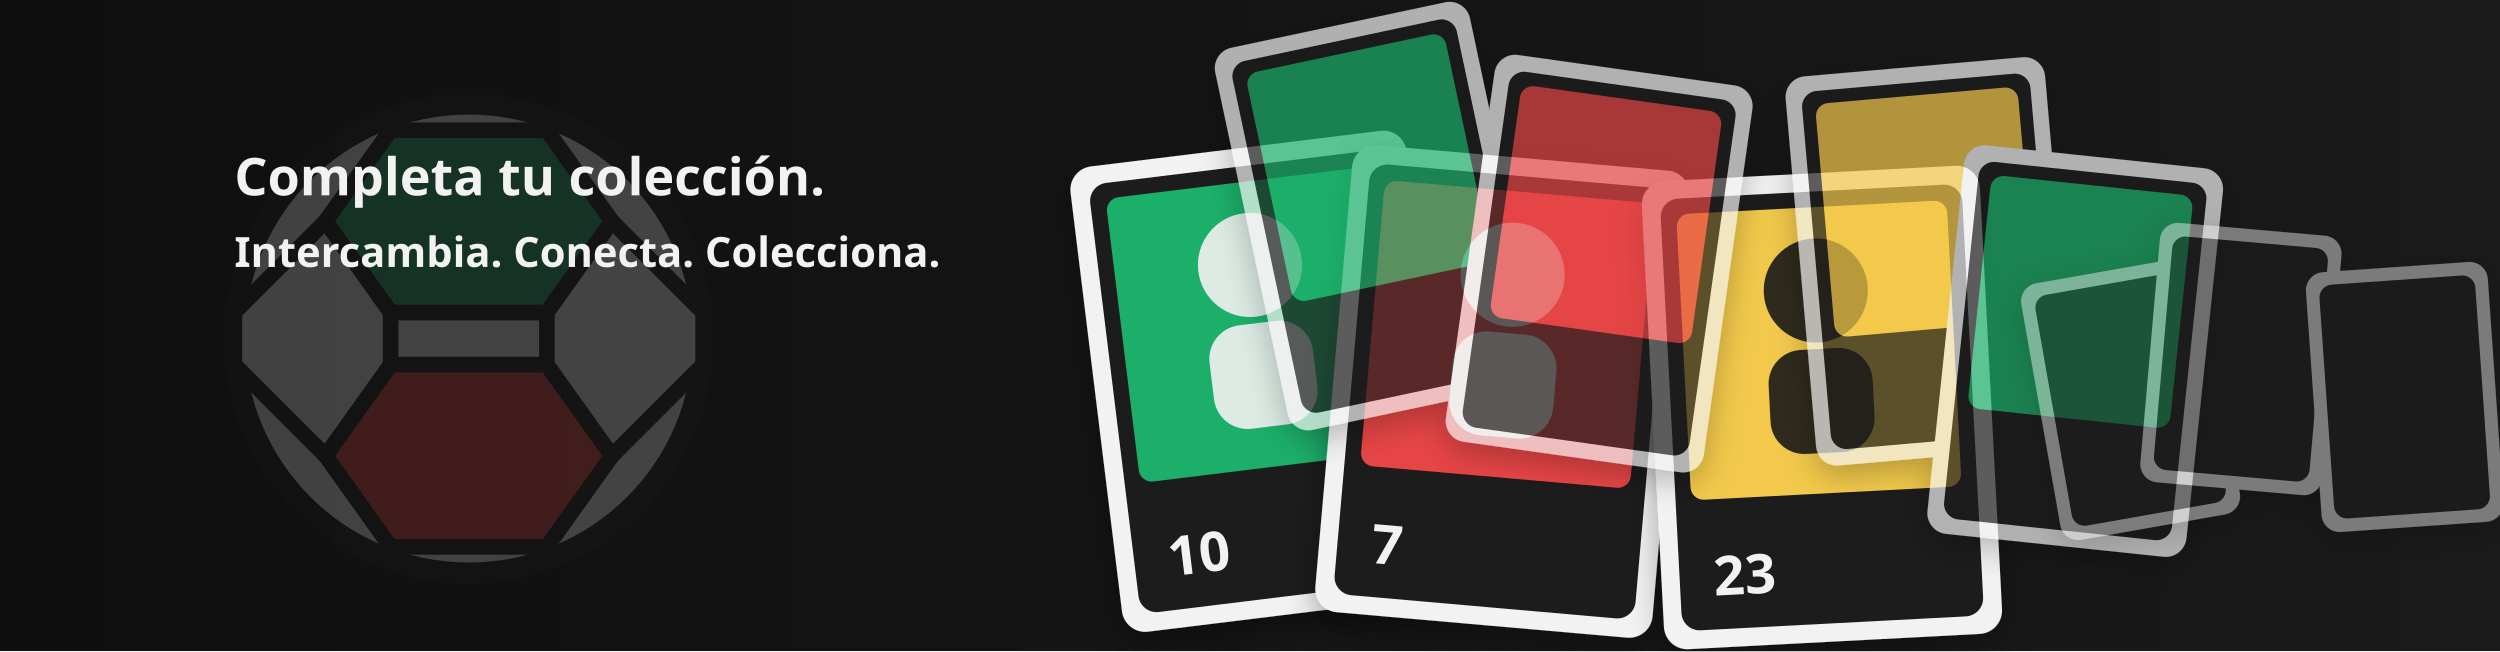
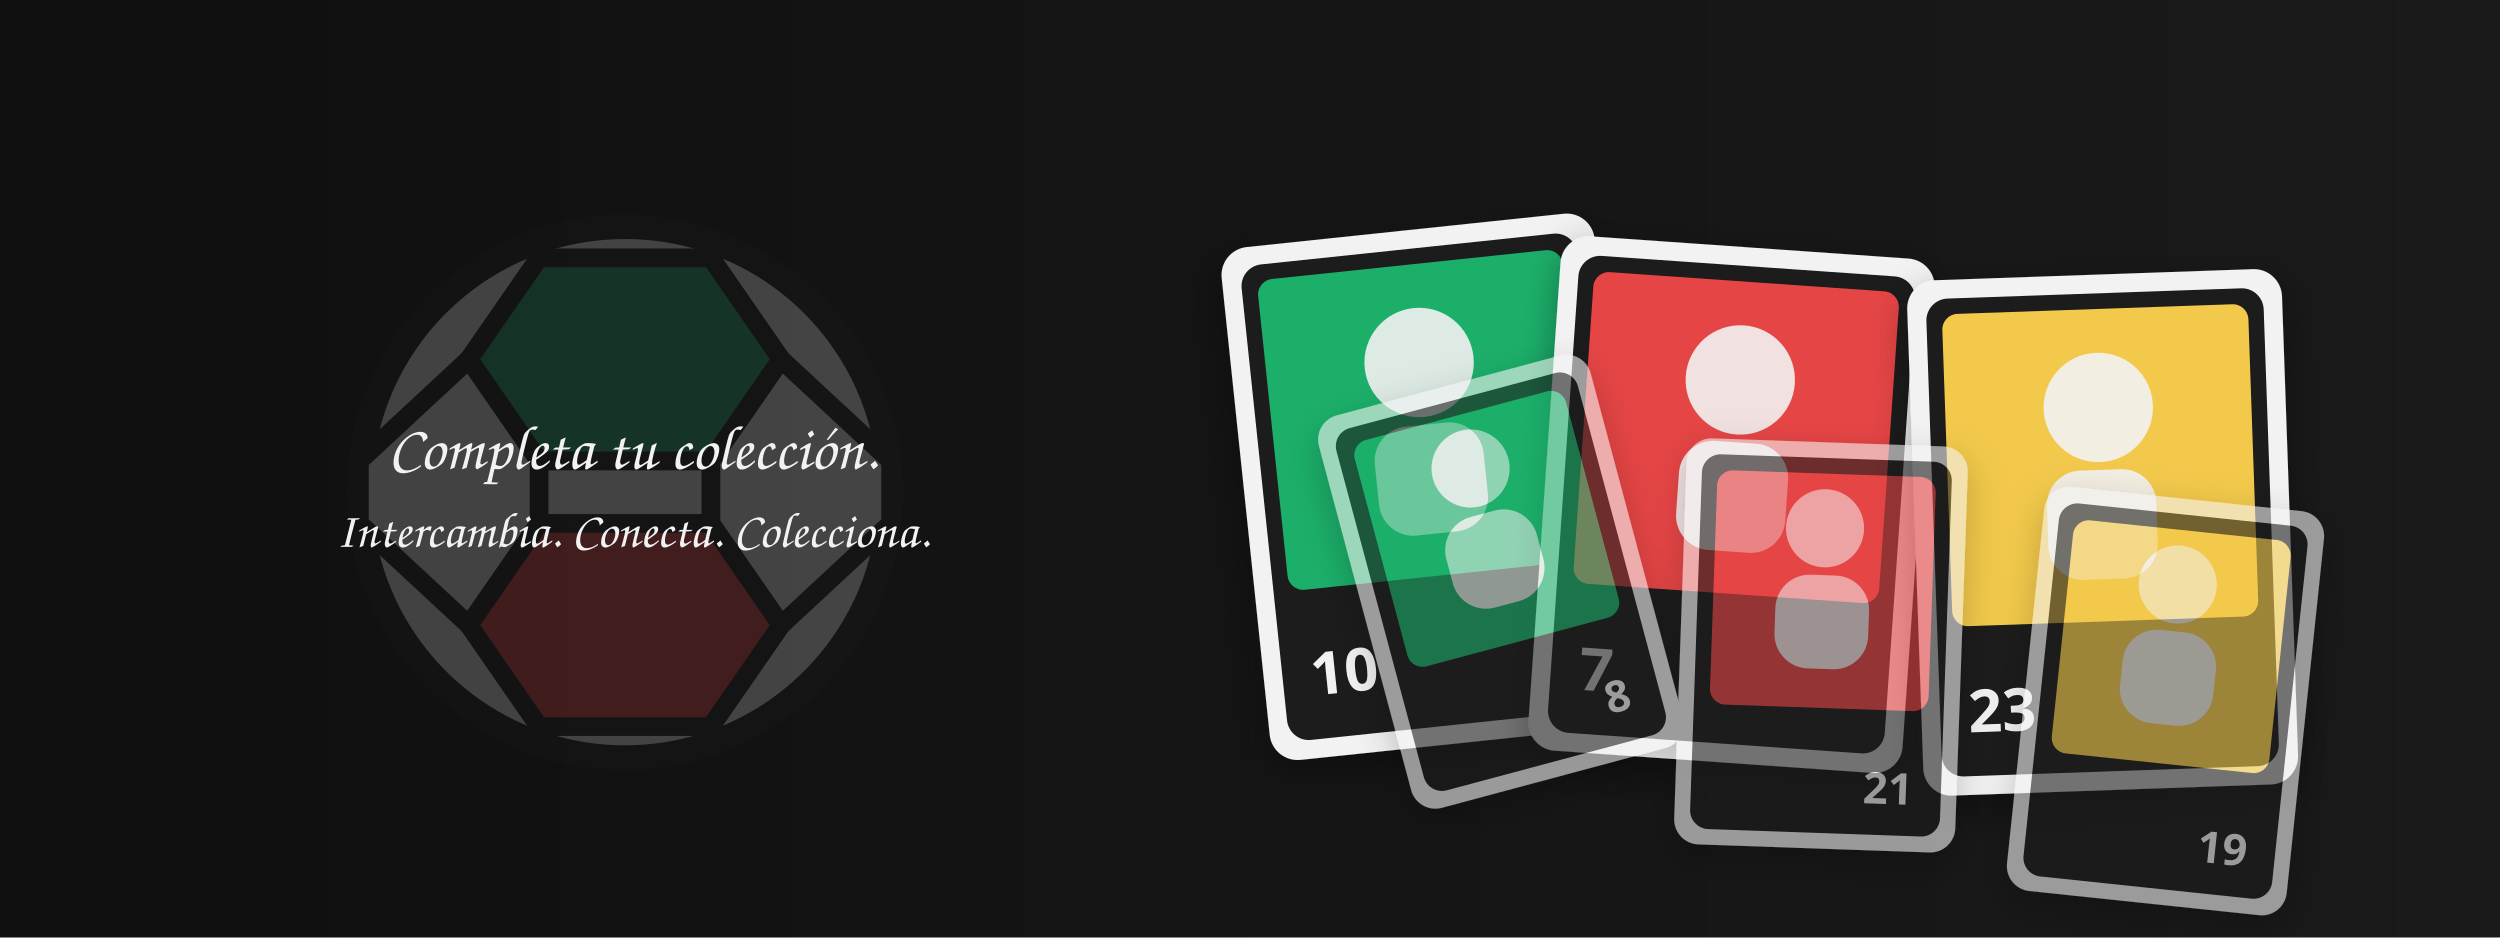
- <svg xmlns="http://www.w3.org/2000/svg" width="1920" height="500" viewBox="0 0 1920 500">
+ <svg xmlns="http://www.w3.org/2000/svg" width="1600" height="600" viewBox="0 0 1600 600">
  <defs>
    <linearGradient id="bgGrad" x1="0%" y1="0%" x2="100%" y2="0%">
      <stop offset="0%" stop-color="#0F0F0F" />
      <stop offset="100%" stop-color="#1A1A1A" />
    </linearGradient>
    <filter id="cardShadow" x="-20%" y="-20%" width="140%" height="140%">
      <feDropShadow dx="0" dy="8" stdDeviation="12" flood-color="#000000" flood-opacity="0.35" />
    </filter>
  </defs>
-   <rect width="1920" height="500" fill="url(#bgGrad)" />
-   <g transform="translate(360,260)" opacity="0.22">
-     <circle r="180" fill="#F2F2F2" stroke="#1A1A1A" stroke-width="16" />
-     <polygon points="-60,-160 60,-160 110,-90 60,-20 -60,-20 -110,-90" fill="#1FAF6B" stroke="#1A1A1A" stroke-width="12" />
-     <polygon points="-60,20 60,20 110,90 60,160 -60,160 -110,90" fill="#E64545" stroke="#1A1A1A" stroke-width="12" />
-     <polygon points="-180,-20 -110,-90 -60,-20 -60,20 -110,90 -180,20" fill="#F2F2F2" stroke="#1A1A1A" stroke-width="12" />
-     <polygon points="180,-20 110,-90 60,-20 60,20 110,90 180,20" fill="#F2F2F2" stroke="#1A1A1A" stroke-width="12" />
+   <rect width="1600" height="600" fill="url(#bgGrad)" />
+   <g transform="translate(400,315)" opacity="0.22">
+     <circle r="170" fill="#F2F2F2" stroke="#1A1A1A" stroke-width="16" />
+     <polygon points="-55,-150 55,-150 100,-85 55,-20 -55,-20 -100,-85" fill="#1FAF6B" stroke="#1A1A1A" stroke-width="12" />
+     <polygon points="-55,20 55,20 100,85 55,150 -55,150 -100,85" fill="#E64545" stroke="#1A1A1A" stroke-width="12" />
+     <polygon points="-170,-20 -100,-85 -55,-20 -55,20 -100,85 -170,20" fill="#F2F2F2" stroke="#1A1A1A" stroke-width="12" />
+     <polygon points="170,-20 100,-85 55,-20 55,20 100,85 170,20" fill="#F2F2F2" stroke="#1A1A1A" stroke-width="12" />
  </g>
-   <text x="180" y="150" font-family="Montserrat, system-ui, sans-serif" font-size="40" fill="#F2F2F2" font-weight="700">
+   <text x="405" y="300" text-anchor="middle" font-family="Pacifico, 'Kalam', 'Baloo', cursive" font-size="40" fill="#F2F2F2" font-weight="600">
    Completa tu colección.
  </text>
-   <text x="180" y="205" font-family="Montserrat, system-ui, sans-serif" font-size="32" fill="#F2F2F2" font-weight="600">
+   <text x="405" y="350" text-anchor="middle" font-family="Pacifico, 'Kalam', 'Baloo', cursive" font-size="32" fill="#F2F2F2" font-weight="600">
    Intercambia. Conecta. Colecciona.
  </text>
-   <g transform="translate(820,130) rotate(-7)" filter="url(#cardShadow)">
-     <rect x="0" y="0" width="260" height="360" rx="18" fill="#F2F2F2" />
-     <rect x="14" y="14" width="232" height="332" rx="14" fill="#1A1A1A" />
-     <rect x="26" y="26" width="208" height="220" rx="10" fill="#1FAF6B" />
-     <circle cx="130" cy="90" r="40" fill="#F2F2F2" opacity="0.9" />
-     <rect x="90" y="135" width="80" height="80" rx="26" fill="#F2F2F2" opacity="0.9" />
-     <text x="40" y="320" font-family="Montserrat, system-ui, sans-serif" font-size="42" fill="#F2F2F2" font-weight="700">
-       10
-     </text>
+   <g transform="translate(780,160) rotate(-6)" filter="url(#cardShadow)">
+     <rect x="0" y="0" width="240" height="330" rx="18" fill="#F2F2F2" />
+     <rect x="12" y="12" width="216" height="306" rx="14" fill="#1A1A1A" />
+     <rect x="22" y="22" width="196" height="200" rx="10" fill="#1FAF6B" />
+     <circle cx="120" cy="85" r="35" fill="#F2F2F2" opacity="0.9" />
+     <rect x="85" y="125" width="70" height="70" rx="22" fill="#F2F2F2" opacity="0.9" />
+     <text x="30" y="290" font-family="Montserrat" font-size="38" fill="#F2F2F2" font-weight="700">10</text>
  </g>
-   <g transform="translate(1040,110) rotate(5)" filter="url(#cardShadow)">
-     <rect x="0" y="0" width="260" height="360" rx="18" fill="#F2F2F2" />
-     <rect x="14" y="14" width="232" height="332" rx="14" fill="#1A1A1A" />
-     <rect x="26" y="26" width="208" height="220" rx="10" fill="#E64545" />
-     <circle cx="130" cy="90" r="40" fill="#F2F2F2" opacity="0.9" />
-     <rect x="90" y="135" width="80" height="80" rx="26" fill="#F2F2F2" opacity="0.9" />
-     <text x="40" y="320" font-family="Montserrat, system-ui, sans-serif" font-size="42" fill="#F2F2F2" font-weight="700">
-       7
-     </text>
+   <g transform="translate(1000,150) rotate(4)" filter="url(#cardShadow)">
+     <rect x="0" y="0" width="240" height="330" rx="18" fill="#F2F2F2" />
+     <rect x="12" y="12" width="216" height="306" rx="14" fill="#1A1A1A" />
+     <rect x="22" y="22" width="196" height="200" rx="10" fill="#E64545" />
+     <circle cx="120" cy="85" r="35" fill="#F2F2F2" opacity="0.9" />
+     <rect x="85" y="125" width="70" height="70" rx="22" fill="#F2F2F2" opacity="0.9" />
+     <text x="30" y="290" font-family="Montserrat" font-size="38" fill="#F2F2F2" font-weight="700">7</text>
  </g>
-   <g transform="translate(1260,140) rotate(-3)" filter="url(#cardShadow)">
-     <rect x="0" y="0" width="260" height="360" rx="18" fill="#F2F2F2" />
-     <rect x="14" y="14" width="232" height="332" rx="14" fill="#1A1A1A" />
-     <rect x="26" y="26" width="208" height="220" rx="10" fill="#F2C94C" />
-     <circle cx="130" cy="90" r="40" fill="#1A1A1A" opacity="0.9" />
-     <rect x="90" y="135" width="80" height="80" rx="26" fill="#1A1A1A" opacity="0.9" />
-     <text x="40" y="320" font-family="Montserrat, system-ui, sans-serif" font-size="42" fill="#F2F2F2" font-weight="700">
-       23
-     </text>
+   <g transform="translate(1220,180) rotate(-2)" filter="url(#cardShadow)">
+     <rect x="0" y="0" width="240" height="330" rx="18" fill="#F2F2F2" />
+     <rect x="12" y="12" width="216" height="306" rx="14" fill="#1A1A1A" />
+     <rect x="22" y="22" width="196" height="200" rx="10" fill="#F2C94C" />
+     <circle cx="120" cy="85" r="35" fill="#F2F2F2" opacity="0.9" />
+     <rect x="85" y="125" width="70" height="70" rx="22" fill="#F2F2F2" opacity="0.9" />
+     <text x="30" y="290" font-family="Montserrat" font-size="38" fill="#F2F2F2" font-weight="700">23</text>
  </g>
-   <g opacity="0.7" filter="url(#cardShadow)">
-     <g transform="translate(930,40) rotate(-12)">
-       <rect x="0" y="0" width="200" height="300" rx="16" fill="#F2F2F2" />
-       <rect x="12" y="12" width="176" height="276" rx="12" fill="#1A1A1A" />
-       <rect x="22" y="22" width="156" height="180" rx="10" fill="#1FAF6B" />
+   <g opacity="0.6" filter="url(#cardShadow)">
+     <g transform="translate(840,270) rotate(-15)">
+       <rect x="0" y="0" width="180" height="260" rx="16" fill="#F2F2F2" />
+       <rect x="10" y="10" width="160" height="240" rx="12" fill="#1A1A1A" />
+       <rect x="20" y="20" width="140" height="150" rx="10" fill="#1FAF6B" />
+       <circle cx="90" cy="55" r="25" fill="#F2F2F2" opacity="0.9" />
+       <rect x="60" y="85" width="60" height="60" rx="22" fill="#F2F2F2" opacity="0.9" />
+       <text x="135" y="230" font-family="Montserrat" font-size="28" fill="#F2F2F2" font-weight="700">8</text>
    </g>
-     <g transform="translate(1150,40) rotate(8)">
-       <rect x="0" y="0" width="200" height="300" rx="16" fill="#F2F2F2" />
-       <rect x="12" y="12" width="176" height="276" rx="12" fill="#1A1A1A" />
-       <rect x="22" y="22" width="156" height="180" rx="10" fill="#E64545" />
+     <g transform="translate(1080,280) rotate(2)">
+       <rect x="0" y="0" width="180" height="260" rx="16" fill="#F2F2F2" />
+       <rect x="10" y="10" width="160" height="240" rx="12" fill="#1A1A1A" />
+       <rect x="20" y="20" width="140" height="150" rx="10" fill="#E64545" />
+       <circle cx="90" cy="55" r="25" fill="#F2F2F2" opacity="0.9" />
+       <rect x="60" y="85" width="60" height="60" rx="22" fill="#F2F2F2" opacity="0.9" />
+       <text x="120" y="230" font-family="Montserrat" font-size="28" fill="#F2F2F2" font-weight="700">21</text>
    </g>
-     <g transform="translate(1370,60) rotate(-5)">
-       <rect x="0" y="0" width="200" height="300" rx="16" fill="#F2F2F2" />
-       <rect x="12" y="12" width="176" height="276" rx="12" fill="#1A1A1A" />
-       <rect x="22" y="22" width="156" height="180" rx="10" fill="#F2C94C" />
-     </g>
-     <g transform="translate(1510,110) rotate(6)">
-       <rect x="0" y="0" width="200" height="300" rx="16" fill="#F2F2F2" />
-       <rect x="12" y="12" width="176" height="276" rx="12" fill="#1A1A1A" />
-       <rect x="22" y="22" width="156" height="180" rx="10" fill="#1FAF6B" />
-     </g>
-   </g>
-   <g opacity="0.45" filter="url(#cardShadow)">
-     <g transform="translate(1550,220) rotate(-10)">
-       <rect x="0" y="0" width="140" height="200" rx="14" fill="#F2F2F2" />
-       <rect x="10" y="10" width="120" height="180" rx="10" fill="#1A1A1A" />
-     </g>
-     <g transform="translate(1660,170) rotate(5)">
-       <rect x="0" y="0" width="140" height="200" rx="14" fill="#F2F2F2" />
-       <rect x="10" y="10" width="120" height="180" rx="10" fill="#1A1A1A" />
-     </g>
-     <g transform="translate(1770,210) rotate(-4)">
-       <rect x="0" y="0" width="140" height="200" rx="14" fill="#F2F2F2" />
-       <rect x="10" y="10" width="120" height="180" rx="10" fill="#1A1A1A" />
+     <g transform="translate(1310,310) rotate(6)">
+       <rect x="0" y="0" width="180" height="260" rx="16" fill="#F2F2F2" />
+       <rect x="10" y="10" width="160" height="240" rx="12" fill="#1A1A1A" />
+       <rect x="20" y="20" width="140" height="150" rx="10" fill="#F2C94C" />
+       <circle cx="90" cy="55" r="25" fill="#F2F2F2" opacity="0.9" />
+       <rect x="60" y="85" width="60" height="60" rx="22" fill="#F2F2F2" opacity="0.9" />
+       <text x="120" y="230" font-family="Montserrat" font-size="28" fill="#F2F2F2" font-weight="700">19</text>
    </g>
  </g>
</svg>
